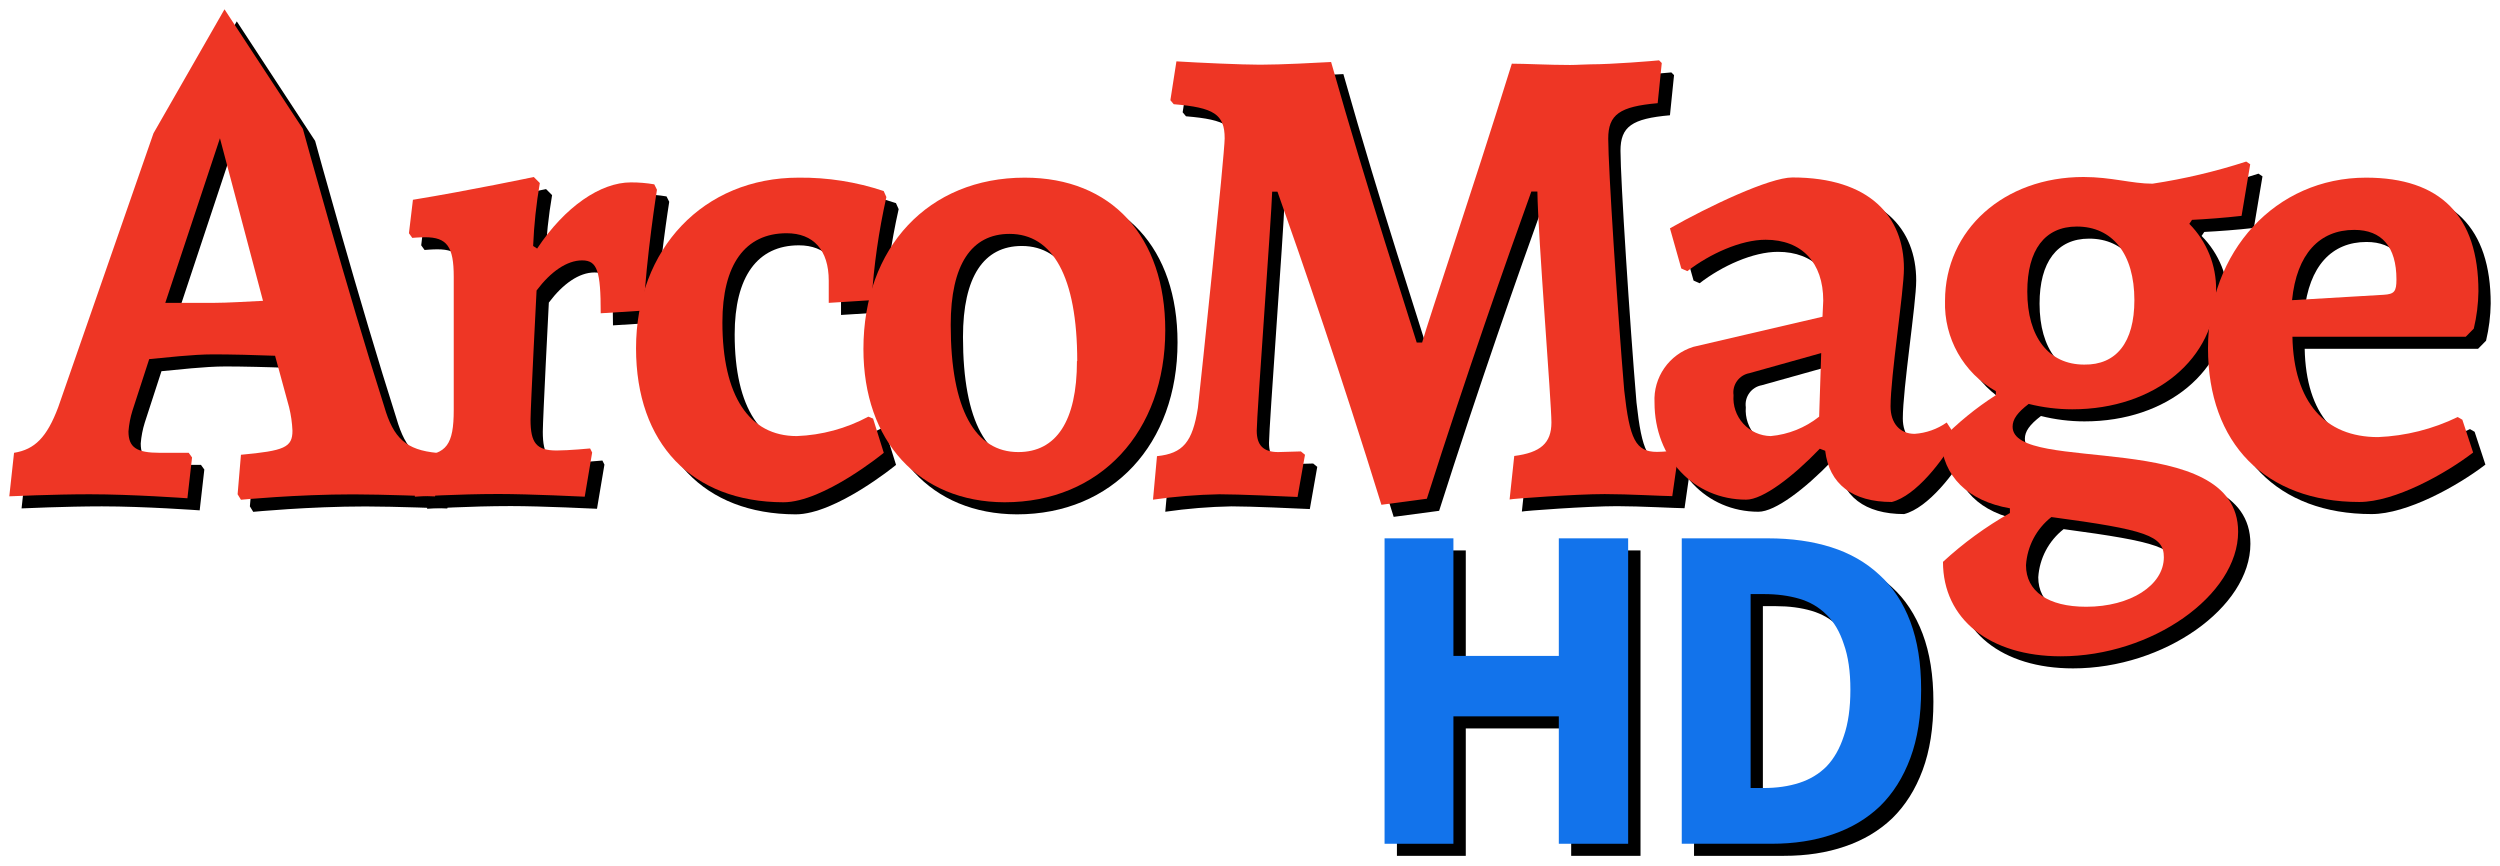
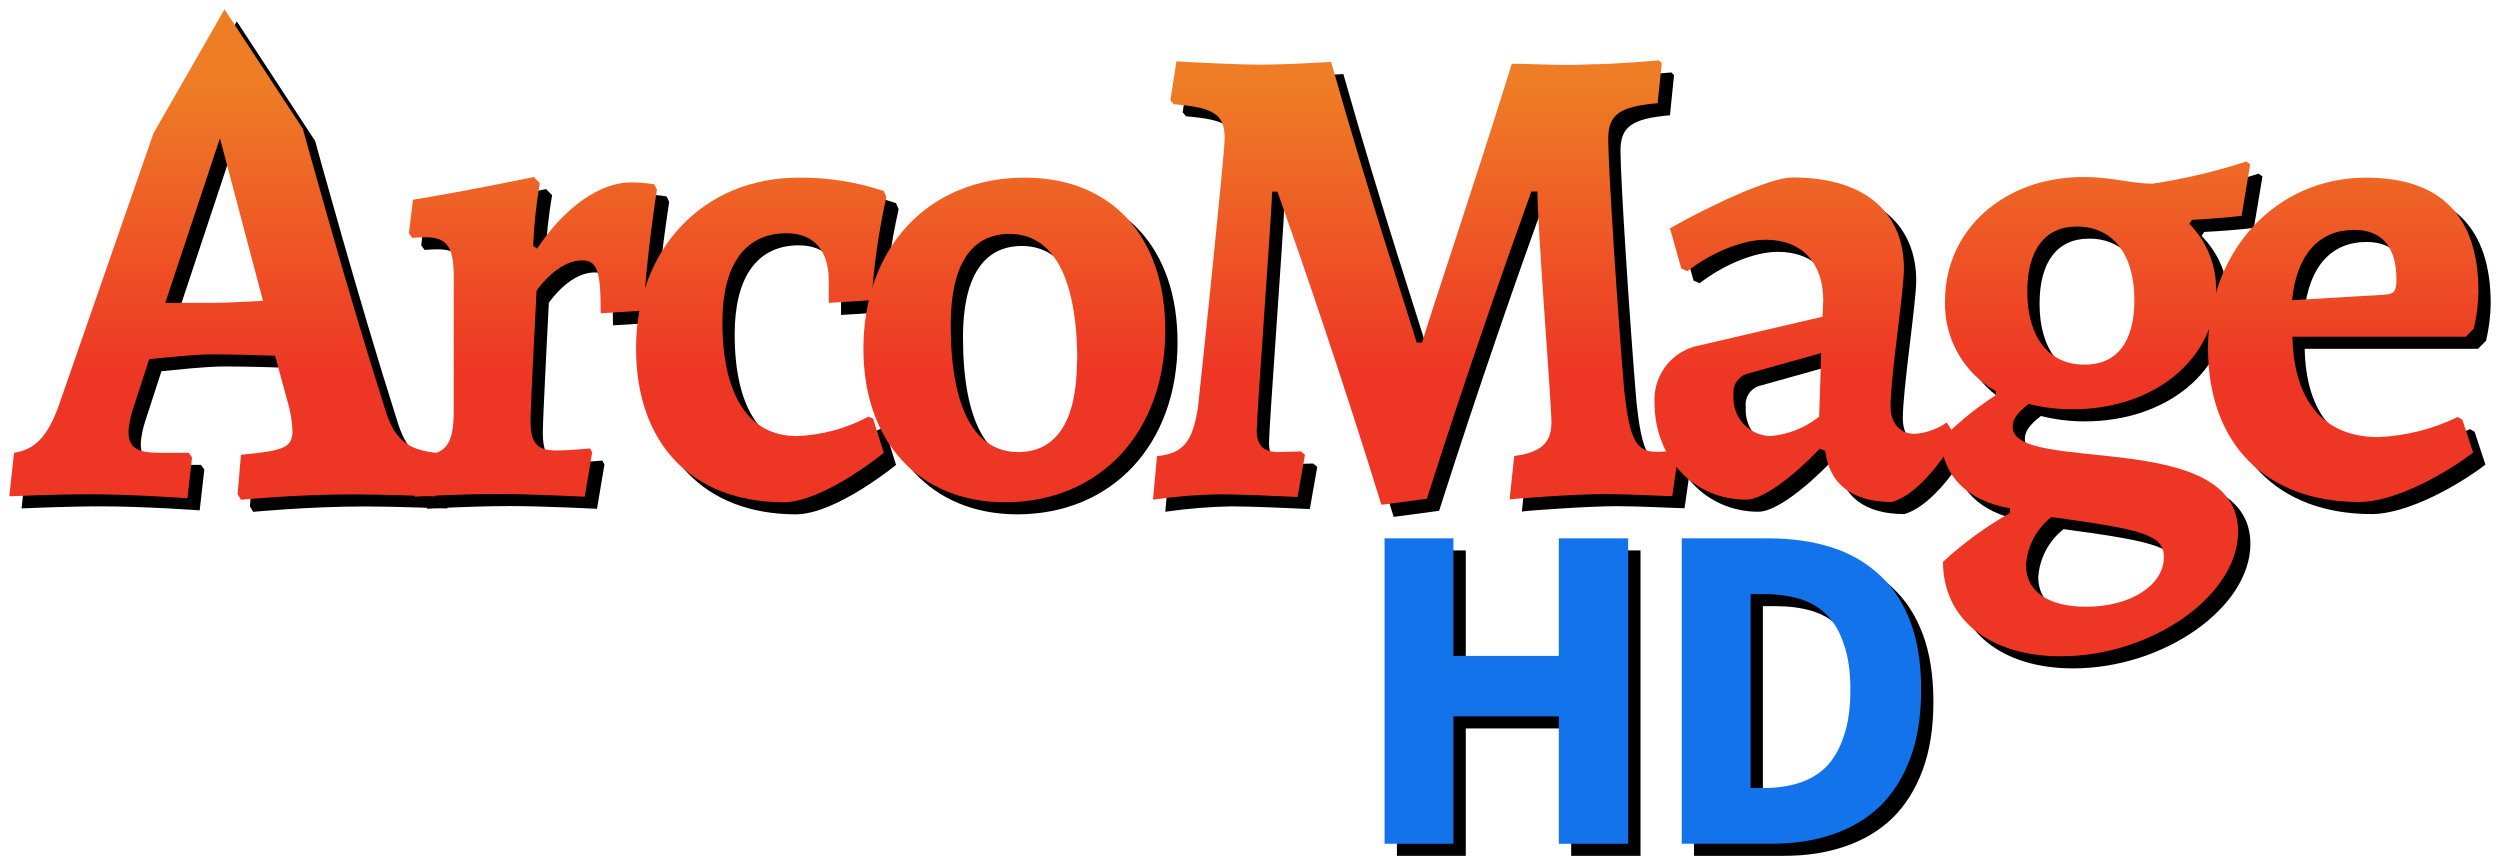
- <svg xmlns="http://www.w3.org/2000/svg" width="268.93" height="93.064" version="1.1" viewBox="0 0 268.93 93.064">
+ <svg xmlns="http://www.w3.org/2000/svg" width="268.93" height="93.064" viewBox="0 0 268.93 93.064" version="1.1">
+   <defs>
+     <linearGradient id="linearGradient1" x1="133.24" x2="133.24" y1="40.252" y2="8.863" gradientUnits="userSpaceOnUse">
+       <stop stop-color="#ee3625" offset="0" />
+       <stop stop-color="#ee7d25" offset="1" />
+     </linearGradient>
+   </defs>
  <path d="m150.27 92.065v-32.855h7.407v12.648h11.338v-12.648h7.458v32.855h-7.458v-13.706h-11.338v13.706z" />
-   <path d="m182.23 92.065v-32.855h9.272q3.779 0 6.803 0.957 3.023 0.957 5.19 2.973 2.167 1.965 3.326 5.039 1.159 3.074 1.159 7.307 0 4.233-1.159 7.357-1.159 3.124-3.275 5.19-2.116 2.016-5.089 3.023-2.923 1.008-6.551 1.008zm7.407-5.997h1.411q2.116 0 3.83-0.554t2.923-1.764q1.209-1.26 1.864-3.275 0.705-2.016 0.705-4.989 0-2.923-0.705-4.888-0.655-2.016-1.864-3.175-1.209-1.209-2.923-1.713t-3.83-0.504h-1.411z" />
+   <path d="m182.23 92.065v-32.855h9.272q3.779 0 6.803 0.957t5.19 2.973q2.167 1.965 3.326 5.039t1.159 7.307-1.159 7.357-3.275 5.19q-2.116 2.016-5.089 3.023-2.923 1.008-6.551 1.008zm7.407-5.997h1.411q2.116 0 3.83-0.554t2.923-1.764q1.209-1.26 1.864-3.275 0.705-2.016 0.705-4.989 0-2.923-0.705-4.888-0.655-2.016-1.864-3.175-1.209-1.209-2.923-1.713t-3.83-0.504h-1.411z" />
  <path d="m26.88 54.47 0.36-4.25c4.68-0.43 5.54-0.79 5.54-2.59a12.81 12.81 0 0 0-0.36-2.52l-1.51-5.54c-1.87-0.08-4.9-0.15-6.63-0.15-2.3 0-5.18 0.36-6.91 0.51l-1.8 5.54a10.11 10.11 0 0 0-0.43 2.23c0 1.73 0.86 2.31 3.38 2.31h3.1l0.36 0.5-0.5 4.39s-5.91-0.43-10.52-0.43c-3.88 0-8.64 0.22-8.64 0.22l0.51-4.68c2.23-0.36 3.53-1.66 4.75-4.9l10.25-29.47 7.64-13.34 8.43 12.86s4.79 17.47 8.75 29.86c1 3.45 2.37 4.68 5.69 5l0.28 0.5-0.5 4.18s-5.69-0.22-8.79-0.22c-6.12 0-12.09 0.58-12.09 0.58zm-7.78-20.59h5.18c1.52 0 3.82-0.15 5.33-0.22l-4.63-17.49" />
  <path d="m50.13 45.4v-14.33c0-3.24-0.72-4.25-3.09-4.25-0.58 0-1.37 0.07-1.37 0.07l-0.36-0.5 0.43-3.6c6.12-1 13-2.45 13-2.45l0.65 0.65a53 53 0 0 0-0.72 6.77l0.43 0.28c3-4.53 6.84-7.12 10.08-7.12a14.63 14.63 0 0 1 2.52 0.21l0.29 0.58s-1.15 7.2-1.44 13l-4.61 0.29c0-4.54-0.36-5.69-2-5.69s-3.39 1.22-4.9 3.24c0 0-0.65 12.6-0.65 13.9 0 2.52 0.65 3.31 2.81 3.31 1.3 0 3.6-0.22 3.6-0.22l0.22 0.44-0.8 4.75s-5.9-0.29-9.28-0.29c-4.4 0-9 0.29-9 0.29l0.58-4.39c2.82-0.19 3.61-1.2 3.61-4.94z" />
  <path d="m69.74 38.77c0-10.73 7.27-18.36 17.49-18.36a27.94 27.94 0 0 1 9.15 1.44l0.29 0.65a71.53 71.53 0 0 0-1.59 11.09l-4.61 0.29v-2.38c0-3.31-1.65-5.11-4.53-5.11-4.47 0-6.91 3.38-6.91 9.58 0 7.92 2.88 12.24 8 12.24a17.67 17.67 0 0 0 7.7-2.09l0.51 0.21 1.15 3.68s-6.48 5.32-10.8 5.32c-9.85-0.03-15.85-6.33-15.85-16.56z" />
  <path d="m94.2 38.84c0-10.94 7-18.43 17.35-18.43 9.36 0 15.12 6.34 15.12 16.42 0 10.94-7 18.5-17.28 18.5-9.22-0.03-15.19-6.55-15.19-16.49zm23 1.3c0-9.14-2.67-13.68-7.28-13.68-4.1 0-6.33 3.31-6.33 9.79 0 9.15 2.66 13.68 7.27 13.68 4.07 0 6.31-3.31 6.31-9.79z" />
  <path d="m138.74 21.92h-0.57c-0.07 2.6-1.66 24-1.66 25.71 0 1.58 0.72 2.3 2.31 2.3l2.44-0.07 0.44 0.36-0.8 4.54c-1.51-0.07-6.33-0.29-8.42-0.29a57.34 57.34 0 0 0-7.13 0.58l0.43-4.68c2.81-0.29 3.82-1.52 4.4-5.19 0.36-3.17 2.88-27.36 2.88-29 0-2.59-1.16-3.31-5.48-3.67l-0.36-0.43 0.65-4.18c2.38 0.15 7.06 0.36 9 0.36 2.31 0 6.12-0.21 7.64-0.29 4.1 14.48 8.28 27.08 9.21 30.18h0.58c0.86-3 5.18-15.63 9.65-30 1.44 0 4 0.14 6.26 0.14 0.79 0 1.59-0.07 2.23-0.07 2.31 0 6.7-0.36 7.35-0.43l0.29 0.29-0.44 4.32c-4.1 0.36-5.32 1.22-5.32 3.82 0 3.09 1 18.5 1.72 27.07 0.58 5.26 1.23 6.62 3.53 6.62 0.79 0 1.8-0.14 2-0.14l0.29 0.36-0.65 4.54c-0.87 0-4.75-0.22-7.27-0.22-3.17 0-9.94 0.5-10.23 0.58l0.5-4.68c2.81-0.36 4-1.37 4-3.6s-1.44-19.95-1.51-24.85h-0.65c-2.6 7.2-7 19.73-11.24 33.05l-4.89 0.65c-4.31-13.95-8.56-26.3-11.18-33.68z" />
  <path d="m197.66 49.79-0.58-0.22c-2.88 3-6.12 5.48-7.92 5.48-5.61 0-9.86-4.47-9.86-10.44a5.94 5.94 0 0 1 4.18-6l13.89-3.24 0.08-1.73c0-4.1-2.31-6.55-6.2-6.55-2.66 0-6 1.51-8.42 3.38l-0.65-0.29-1.22-4.32c4.17-2.37 10.72-5.47 13.17-5.47 8.36 0 12 4.25 12 9.79 0 2.45-1.44 11.6-1.44 14.84 0 1.8 1 2.95 2.59 2.95a6.83 6.83 0 0 0 3.45-1.22l1.01 1.55c-1.44 2.59-4.32 6.33-6.91 7-4.22 0-6.74-1.91-7.17-5.51zm-0.65-3.67 0.22-6.84-7.71 2.16a2.11 2.11 0 0 0-1.72 2.37 4.08 4.08 0 0 0 4 4.4 9.78 9.78 0 0 0 5.21-2.09z" />
  <path d="m237.12 24.95-0.29 0.43a9.92 9.92 0 0 1 2.88 7.13c0 7.34-6.55 12.82-15.48 12.82a19.35 19.35 0 0 1-4.68-0.58c-1.23 0.94-1.73 1.66-1.73 2.45 0 5.18 24.26 0.07 24.26 11.3 0 6.84-9.28 13.4-19.08 13.4-7.63 0-12.67-4-12.67-10.16a38.79 38.79 0 0 1 7.2-5.25v-0.51c-4.54-0.79-7.2-3.45-7.42-7.34a32.73 32.73 0 0 1 5.91-4.83v-0.43a10.77 10.77 0 0 1-5.47-9.72c0-7.63 6.33-13.32 14.9-13.32 3 0 5.19 0.72 7.42 0.72a63.56 63.56 0 0 0 10.08-2.38l0.43 0.29-0.93 5.55c-1.81 0.21-3.89 0.36-5.33 0.43zm-17.86 37.15c0 2.81 2.37 4.47 6.48 4.47 4.75 0 8.35-2.31 8.35-5.33 0-2.31-1.87-2.95-12.1-4.32a7.17 7.17 0 0 0-2.73 5.18zm11.66-28.51c0-5-2.37-7.92-6.19-7.92-3.45 0-5.33 2.52-5.33 7 0 4.9 2.31 7.85 6.12 7.85 3.46 0.05 5.4-2.39 5.4-6.93z" />
  <path d="m238.84 38.77c0-10.44 7.28-18.36 17-18.36 8 0 12.09 4.11 12.09 12.24a18.24 18.24 0 0 1-0.5 4l-0.86 0.87h-18.65c0.14 7.06 3.52 10.8 9.21 10.8a21.67 21.67 0 0 0 8.57-2.16l0.5 0.29 1.16 3.53c-3 2.3-8.43 5.32-12.24 5.32-10.09 0-16.28-6.3-16.28-16.53zm18.9-5.76c1.15-0.07 1.37-0.36 1.37-1.65 0-3.53-1.59-5.33-4.54-5.33-3.74 0-6.19 2.59-6.69 7.56z" />
-   <g fill="#ee3625">
+   <g fill="url(#linearGradient1)">
    <path d="m25.56 53.17 0.36-4.25c4.68-0.43 5.54-0.79 5.54-2.59a12.81 12.81 0 0 0-0.36-2.52l-1.51-5.54c-1.87-0.08-4.9-0.15-6.63-0.15-2.3 0-5.18 0.36-6.91 0.51l-1.8 5.54a10.11 10.11 0 0 0-0.43 2.23c0 1.73 0.86 2.31 3.38 2.31h3.1l0.36 0.5-0.5 4.39s-5.91-0.43-10.52-0.43c-3.88 0-8.64 0.22-8.64 0.22l0.51-4.68c2.23-0.36 3.53-1.66 4.75-4.9l10.25-29.47 7.64-13.34 8.43 12.86s4.79 17.47 8.75 29.86c1 3.45 2.37 4.68 5.69 5l0.28 0.5-0.5 4.18s-5.69-0.22-8.79-0.22c-6.12 0-12.09 0.58-12.09 0.58zm-7.78-20.59h5.18c1.52 0 3.82-0.15 5.33-0.22l-4.63-17.49" />
    <path d="m48.81 44.1v-14.33c0-3.24-0.72-4.25-3.09-4.25-0.58 0-1.37 0.07-1.37 0.07l-0.36-0.5 0.43-3.6c6.12-1 13-2.45 13-2.45l0.65 0.65a53 53 0 0 0-0.72 6.77l0.43 0.28c3-4.53 6.84-7.12 10.08-7.12a14.63 14.63 0 0 1 2.52 0.21l0.29 0.58s-1.15 7.2-1.44 13l-4.61 0.29c0-4.54-0.36-5.69-2-5.69s-3.39 1.22-4.9 3.24c0 0-0.65 12.6-0.65 13.9 0 2.52 0.65 3.31 2.81 3.31 1.3 0 3.6-0.22 3.6-0.22l0.22 0.44-0.8 4.75s-5.9-0.29-9.28-0.29c-4.4 0-9 0.29-9 0.29l0.58-4.39c2.82-0.19 3.61-1.2 3.61-4.94z" />
    <path d="m68.42 37.47c0-10.73 7.27-18.36 17.49-18.36a27.94 27.94 0 0 1 9.15 1.44l0.29 0.65a71.53 71.53 0 0 0-1.59 11.09l-4.61 0.29v-2.38c0-3.31-1.65-5.11-4.53-5.11-4.47 0-6.91 3.38-6.91 9.58 0 7.92 2.88 12.24 8 12.24a17.67 17.67 0 0 0 7.7-2.09l0.51 0.21 1.15 3.68s-6.48 5.32-10.8 5.32c-9.85-0.03-15.85-6.33-15.85-16.56z" />
    <path d="m92.88 37.54c0-10.94 7-18.43 17.35-18.43 9.36 0 15.12 6.34 15.12 16.42 0 10.94-7 18.5-17.28 18.5-9.22-0.03-15.19-6.55-15.19-16.49zm23 1.3c0-9.14-2.67-13.68-7.28-13.68-4.1 0-6.33 3.31-6.33 9.79 0 9.15 2.66 13.68 7.27 13.68 4.07 0 6.31-3.31 6.31-9.79z" />
    <path d="m137.42 20.62h-0.57c-0.07 2.6-1.66 24-1.66 25.71 0 1.58 0.72 2.3 2.31 2.3l2.44-0.07 0.44 0.36-0.8 4.54c-1.51-0.07-6.33-0.29-8.42-0.29a57.34 57.34 0 0 0-7.13 0.58l0.43-4.68c2.81-0.29 3.82-1.52 4.4-5.19 0.36-3.17 2.88-27.36 2.88-29 0-2.59-1.16-3.31-5.48-3.67l-0.36-0.43 0.65-4.18c2.38 0.15 7.06 0.36 9 0.36 2.31 0 6.12-0.21 7.64-0.29 4.1 14.48 8.28 27.08 9.21 30.18h0.58c0.86-3 5.18-15.63 9.65-30 1.44 0 4 0.14 6.26 0.14 0.79 0 1.59-0.07 2.23-0.07 2.31 0 6.7-0.36 7.35-0.43l0.29 0.29-0.44 4.32c-4.1 0.36-5.32 1.22-5.32 3.82 0 3.09 1 18.5 1.72 27.07 0.58 5.26 1.23 6.62 3.53 6.62 0.79 0 1.8-0.14 2-0.14l0.29 0.36-0.65 4.54c-0.87 0-4.75-0.22-7.27-0.22-3.17 0-9.94 0.5-10.23 0.58l0.5-4.68c2.81-0.36 4-1.37 4-3.6s-1.44-19.95-1.51-24.85h-0.65c-2.6 7.2-7 19.73-11.24 33.05l-4.89 0.65c-4.31-13.95-8.56-26.3-11.18-33.68z" />
    <path d="m196.34 48.49-0.58-0.22c-2.88 3-6.12 5.48-7.92 5.48-5.61 0-9.86-4.47-9.86-10.44a5.94 5.94 0 0 1 4.18-6l13.89-3.24 0.08-1.73c0-4.1-2.31-6.55-6.2-6.55-2.66 0-6 1.51-8.42 3.38l-0.65-0.29-1.22-4.32c4.17-2.37 10.72-5.47 13.17-5.47 8.36 0 12 4.25 12 9.79 0 2.45-1.44 11.6-1.44 14.84 0 1.8 1 2.95 2.59 2.95a6.83 6.83 0 0 0 3.45-1.22l1.01 1.55c-1.44 2.59-4.32 6.33-6.91 7-4.22 0-6.74-1.91-7.17-5.51zm-0.65-3.67 0.22-6.84-7.71 2.16a2.11 2.11 0 0 0-1.72 2.37 4.08 4.08 0 0 0 4 4.4 9.78 9.78 0 0 0 5.21-2.09z" />
    <path d="m235.8 23.65-0.29 0.43a9.92 9.92 0 0 1 2.88 7.13c0 7.34-6.55 12.82-15.48 12.82a19.35 19.35 0 0 1-4.68-0.58c-1.23 0.94-1.73 1.66-1.73 2.45 0 5.18 24.26 0.07 24.26 11.3 0 6.84-9.28 13.4-19.08 13.4-7.63 0-12.67-4-12.67-10.16a38.79 38.79 0 0 1 7.2-5.25v-0.51c-4.54-0.79-7.2-3.45-7.42-7.34a32.73 32.73 0 0 1 5.91-4.83v-0.43a10.77 10.77 0 0 1-5.47-9.72c0-7.63 6.33-13.32 14.9-13.32 3 0 5.19 0.72 7.42 0.72a63.56 63.56 0 0 0 10.08-2.38l0.43 0.29-0.93 5.55c-1.81 0.21-3.89 0.36-5.33 0.43zm-17.86 37.15c0 2.81 2.37 4.47 6.48 4.47 4.75 0 8.35-2.31 8.35-5.33 0-2.31-1.87-2.95-12.1-4.32a7.17 7.17 0 0 0-2.73 5.18zm11.66-28.51c0-5-2.37-7.92-6.19-7.92-3.45 0-5.33 2.52-5.33 7 0 4.9 2.31 7.85 6.12 7.85 3.46 0.05 5.4-2.39 5.4-6.93z" />
    <path d="m237.52 37.47c0-10.44 7.28-18.36 17-18.36 8 0 12.09 4.11 12.09 12.24a18.24 18.24 0 0 1-0.5 4l-0.86 0.87h-18.65c0.14 7.06 3.52 10.8 9.21 10.8a21.67 21.67 0 0 0 8.57-2.16l0.5 0.29 1.16 3.53c-3 2.3-8.43 5.32-12.24 5.32-10.09 0-16.28-6.3-16.28-16.53zm18.9-5.76c1.15-0.07 1.37-0.36 1.37-1.65 0-3.53-1.59-5.33-4.54-5.33-3.74 0-6.19 2.59-6.69 7.56z" />
  </g>
  <g fill="#1273eb">
    <path d="m148.94 90.765v-32.855h7.407v12.648h11.338v-12.648h7.458v32.855h-7.458v-13.706h-11.338v13.706z" />
-     <path d="m180.91 90.765v-32.855h9.272q3.779 0 6.803 0.957 3.023 0.957 5.19 2.973 2.167 1.965 3.326 5.039 1.159 3.074 1.159 7.307 0 4.233-1.159 7.357-1.159 3.124-3.275 5.19-2.116 2.016-5.089 3.023-2.923 1.008-6.551 1.008zm7.407-5.997h1.411q2.116 0 3.83-0.554t2.923-1.764q1.209-1.26 1.864-3.275 0.705-2.016 0.705-4.989 0-2.923-0.705-4.888-0.655-2.016-1.864-3.175-1.209-1.209-2.923-1.713t-3.83-0.504h-1.411z" />
+     <path d="m180.91 90.765v-32.855h9.272q3.779 0 6.803 0.957t5.19 2.973q2.167 1.965 3.326 5.039t1.159 7.307-1.159 7.357-3.275 5.19q-2.116 2.016-5.089 3.023-2.923 1.008-6.551 1.008zm7.407-5.997h1.411q2.116 0 3.83-0.554t2.923-1.764q1.209-1.26 1.864-3.275 0.705-2.016 0.705-4.989 0-2.923-0.705-4.888-0.655-2.016-1.864-3.175-1.209-1.209-2.923-1.713t-3.83-0.504h-1.411z" />
  </g>
</svg>
